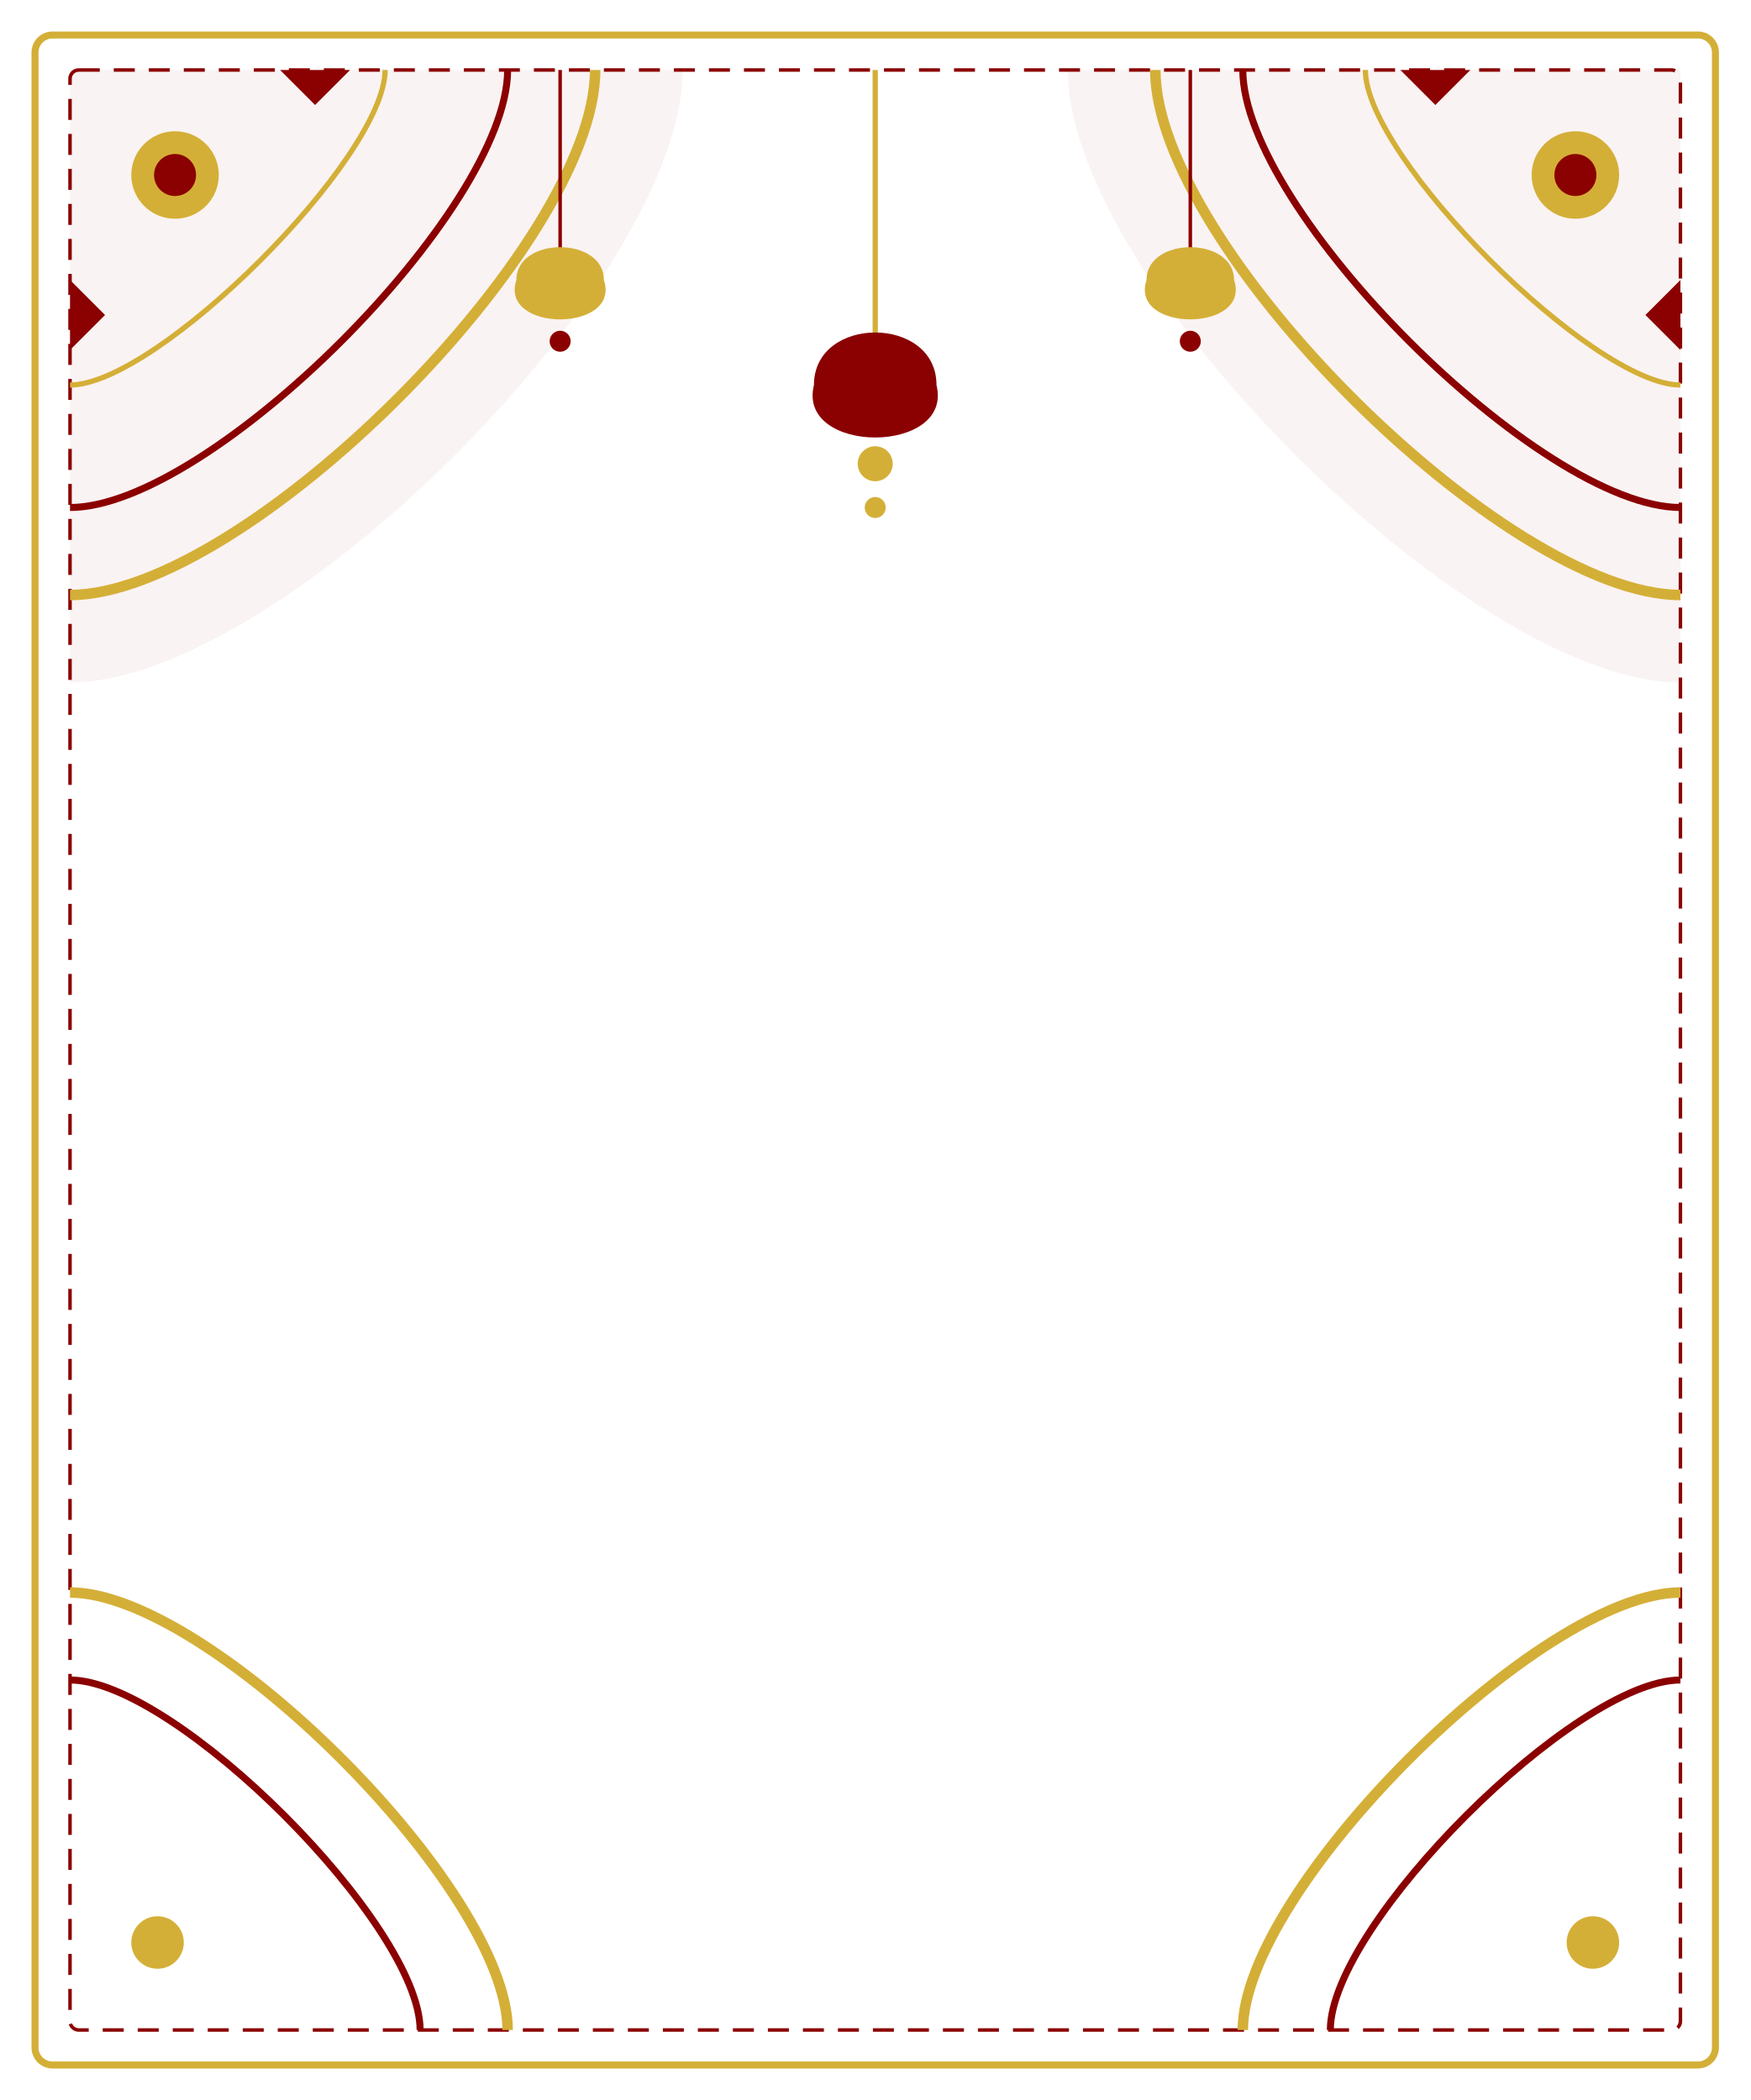
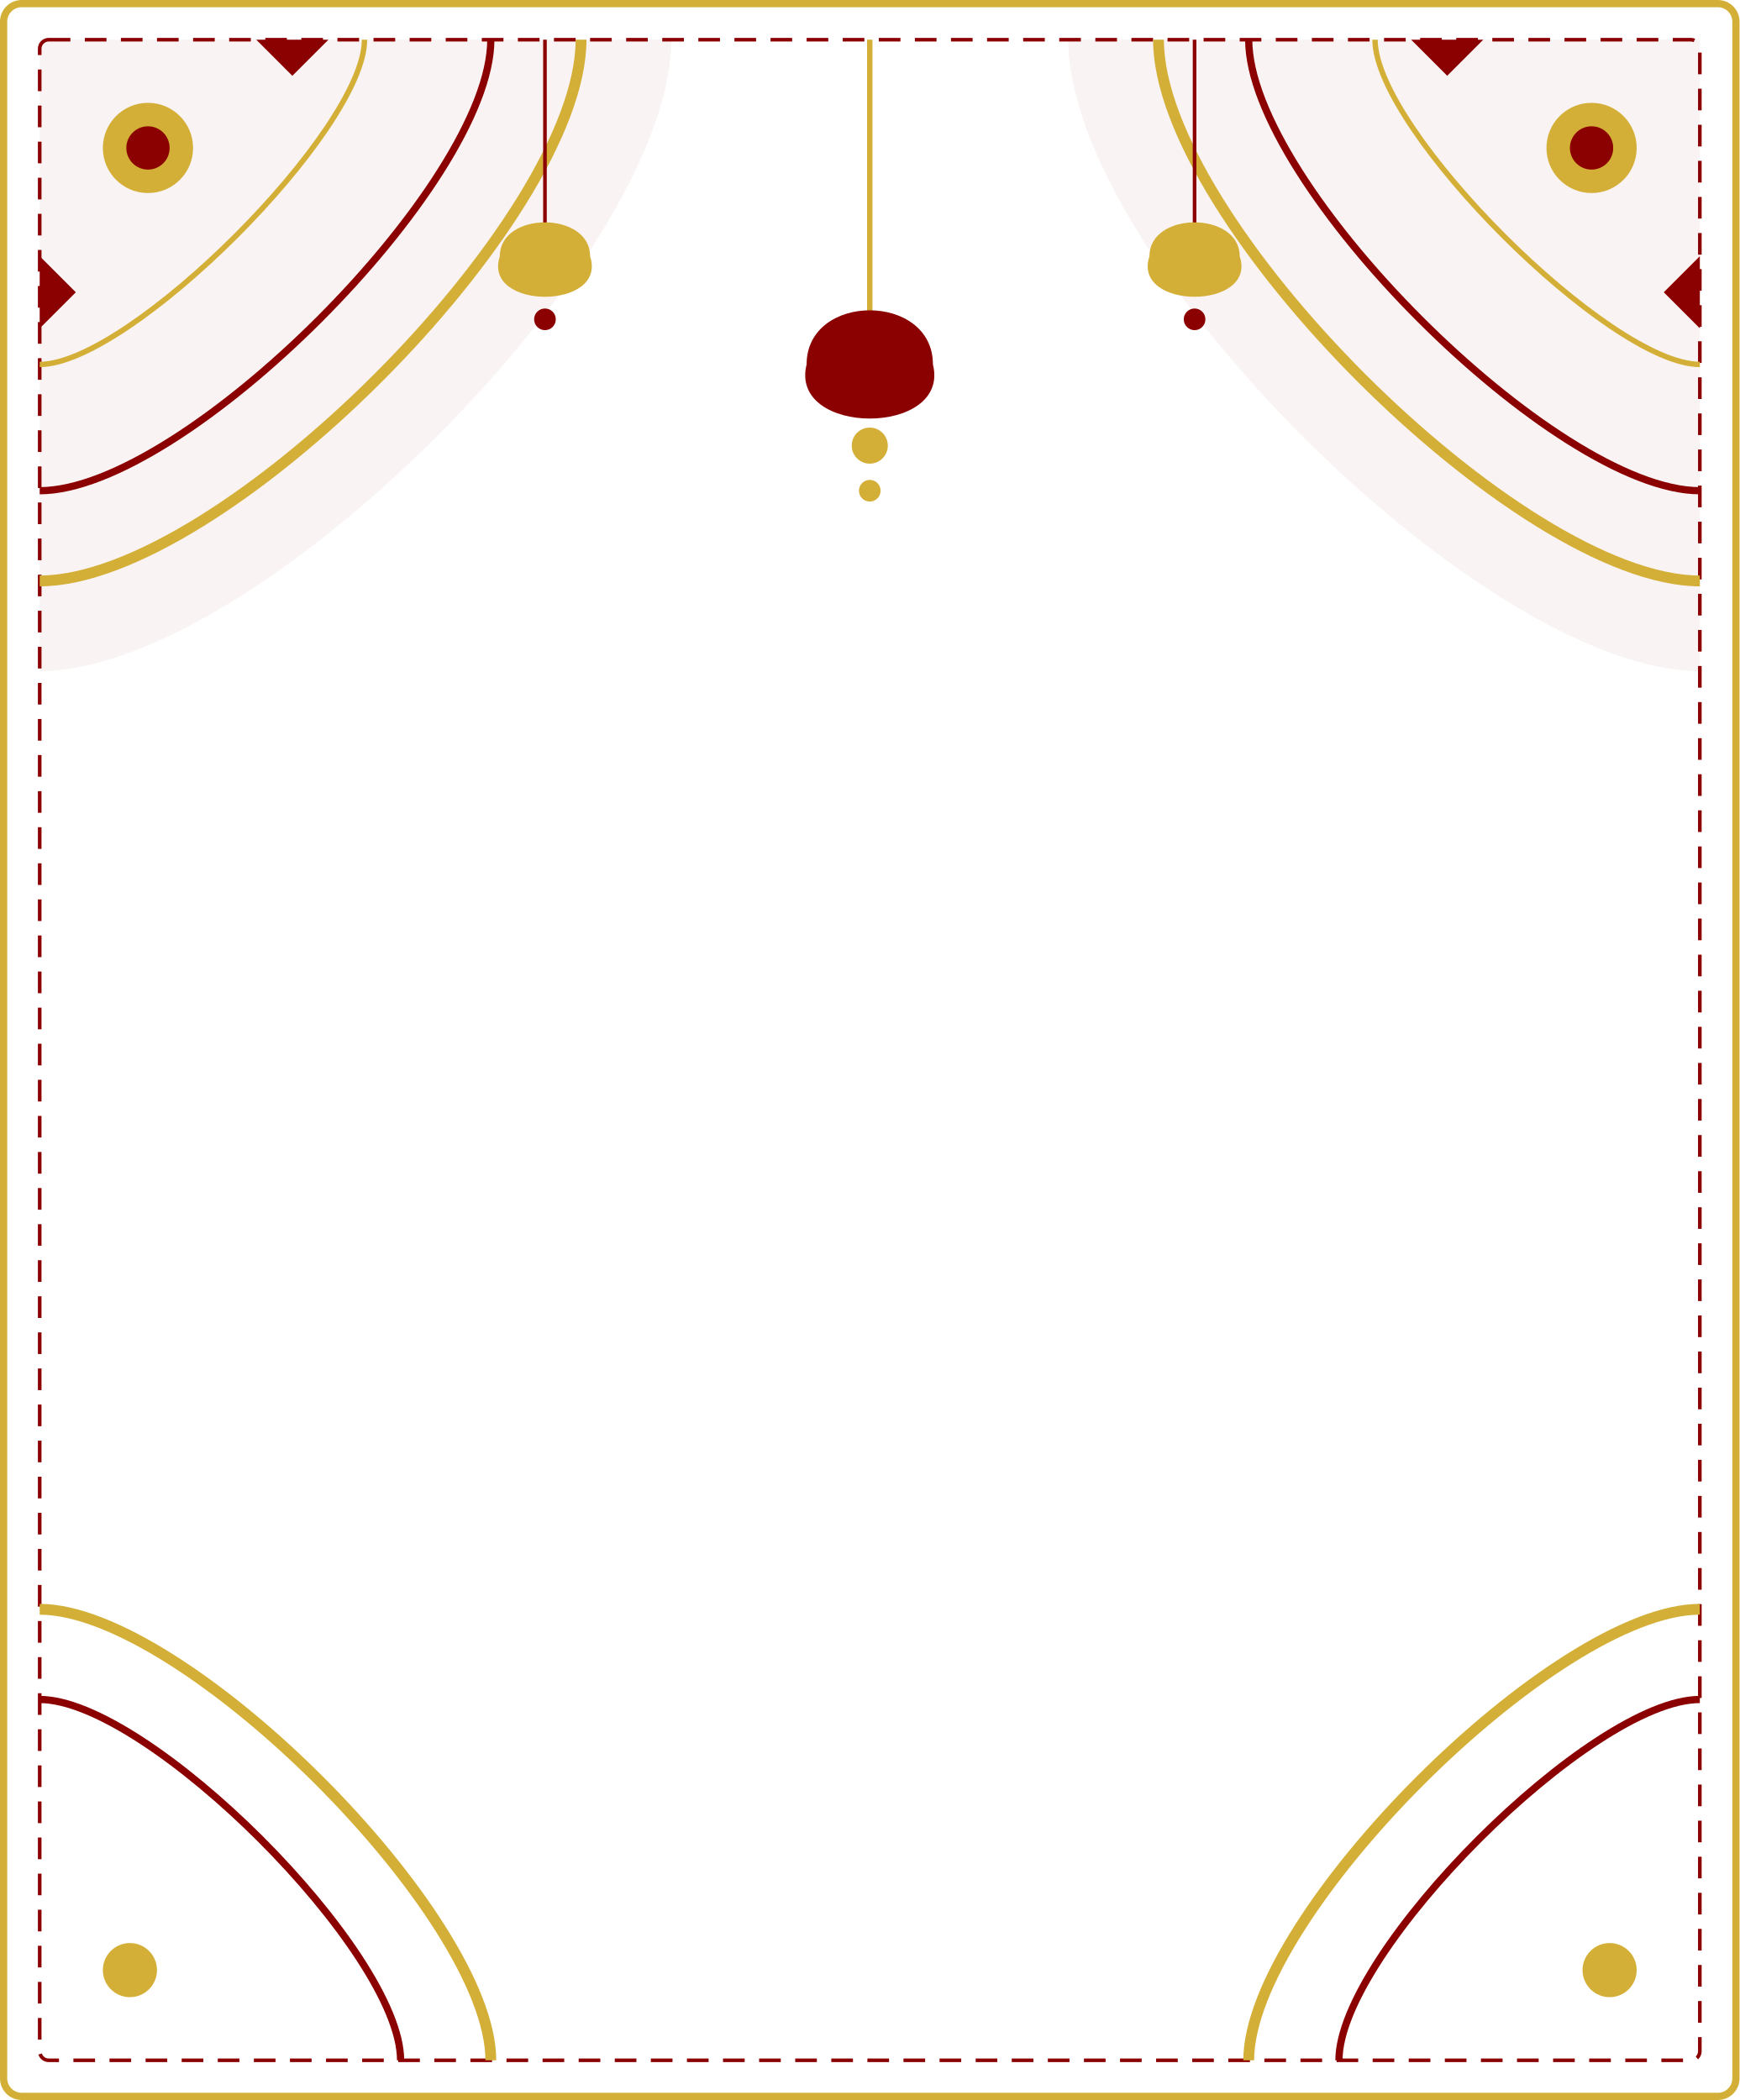
- <svg xmlns="http://www.w3.org/2000/svg" viewBox="0 0 1000 1200" width="100%" height="100%" preserveAspectRatio="none">
+ <svg xmlns="http://www.w3.org/2000/svg" viewBox="18 18 964 1164" width="100%" height="100%" preserveAspectRatio="none">
  <rect x="20" y="20" width="960" height="1160" fill="none" stroke="#D4AF37" stroke-width="4" rx="10" />
  <rect x="40" y="40" width="920" height="1120" fill="none" stroke="#8B0000" stroke-width="2" stroke-dasharray="12, 8" rx="5" />
  <g transform="translate(40, 40)">
    <path d="M 0 350 C 120 350 350 120 350 0 L 0 0 Z" fill="#8B0000" opacity="0.05" />
    <path d="M 0 300 C 100 300 300 100 300 0" fill="none" stroke="#D4AF37" stroke-width="6" />
    <path d="M 0 250 C 80 250 250 80 250 0" fill="none" stroke="#8B0000" stroke-width="4" />
    <path d="M 0 180 C 50 180 180 50 180 0" fill="none" stroke="#D4AF37" stroke-width="3" />
    <circle cx="60" cy="60" r="25" fill="#D4AF37" />
    <circle cx="60" cy="60" r="12" fill="#8B0000" />
    <path d="M 120 0 L 140 20 L 160 0 Z" fill="#8B0000" />
    <path d="M 0 120 L 20 140 L 0 160 Z" fill="#8B0000" />
  </g>
  <g transform="translate(960, 40) scale(-1, 1)">
    <path d="M 0 350 C 120 350 350 120 350 0 L 0 0 Z" fill="#8B0000" opacity="0.05" />
    <path d="M 0 300 C 100 300 300 100 300 0" fill="none" stroke="#D4AF37" stroke-width="6" />
    <path d="M 0 250 C 80 250 250 80 250 0" fill="none" stroke="#8B0000" stroke-width="4" />
    <path d="M 0 180 C 50 180 180 50 180 0" fill="none" stroke="#D4AF37" stroke-width="3" />
    <circle cx="60" cy="60" r="25" fill="#D4AF37" />
    <circle cx="60" cy="60" r="12" fill="#8B0000" />
    <path d="M 120 0 L 140 20 L 160 0 Z" fill="#8B0000" />
    <path d="M 0 120 L 20 140 L 0 160 Z" fill="#8B0000" />
  </g>
  <g transform="translate(40, 1160) scale(1, -1)">
    <path d="M 0 250 C 80 250 250 80 250 0" fill="none" stroke="#D4AF37" stroke-width="6" />
    <path d="M 0 200 C 60 200 200 60 200 0" fill="none" stroke="#8B0000" stroke-width="4" />
    <circle cx="50" cy="50" r="15" fill="#D4AF37" />
  </g>
  <g transform="translate(960, 1160) scale(-1, -1)">
    <path d="M 0 250 C 80 250 250 80 250 0" fill="none" stroke="#D4AF37" stroke-width="6" />
    <path d="M 0 200 C 60 200 200 60 200 0" fill="none" stroke="#8B0000" stroke-width="4" />
    <circle cx="50" cy="50" r="15" fill="#D4AF37" />
  </g>
  <g transform="translate(500, 40)">
    <line x1="0" y1="0" x2="0" y2="180" stroke="#D4AF37" stroke-width="3" />
    <path d="M -35 180 C -35 140 35 140 35 180 C 45 220 -45 220 -35 180 Z" fill="#8B0000" />
    <circle cx="0" cy="225" r="10" fill="#D4AF37" />
    <circle cx="0" cy="250" r="6" fill="#D4AF37" />
    <line x1="-180" y1="0" x2="-180" y2="120" stroke="#8B0000" stroke-width="2" />
    <path d="M -205 120 C -205 95 -155 95 -155 120 C -145 150 -215 150 -205 120 Z" fill="#D4AF37" />
    <circle cx="-180" cy="155" r="6" fill="#8B0000" />
    <line x1="180" y1="0" x2="180" y2="120" stroke="#8B0000" stroke-width="2" />
    <path d="M 155 120 C 155 95 205 95 205 120 C 215 150 145 150 155 120 Z" fill="#D4AF37" />
    <circle cx="180" cy="155" r="6" fill="#8B0000" />
  </g>
</svg>
